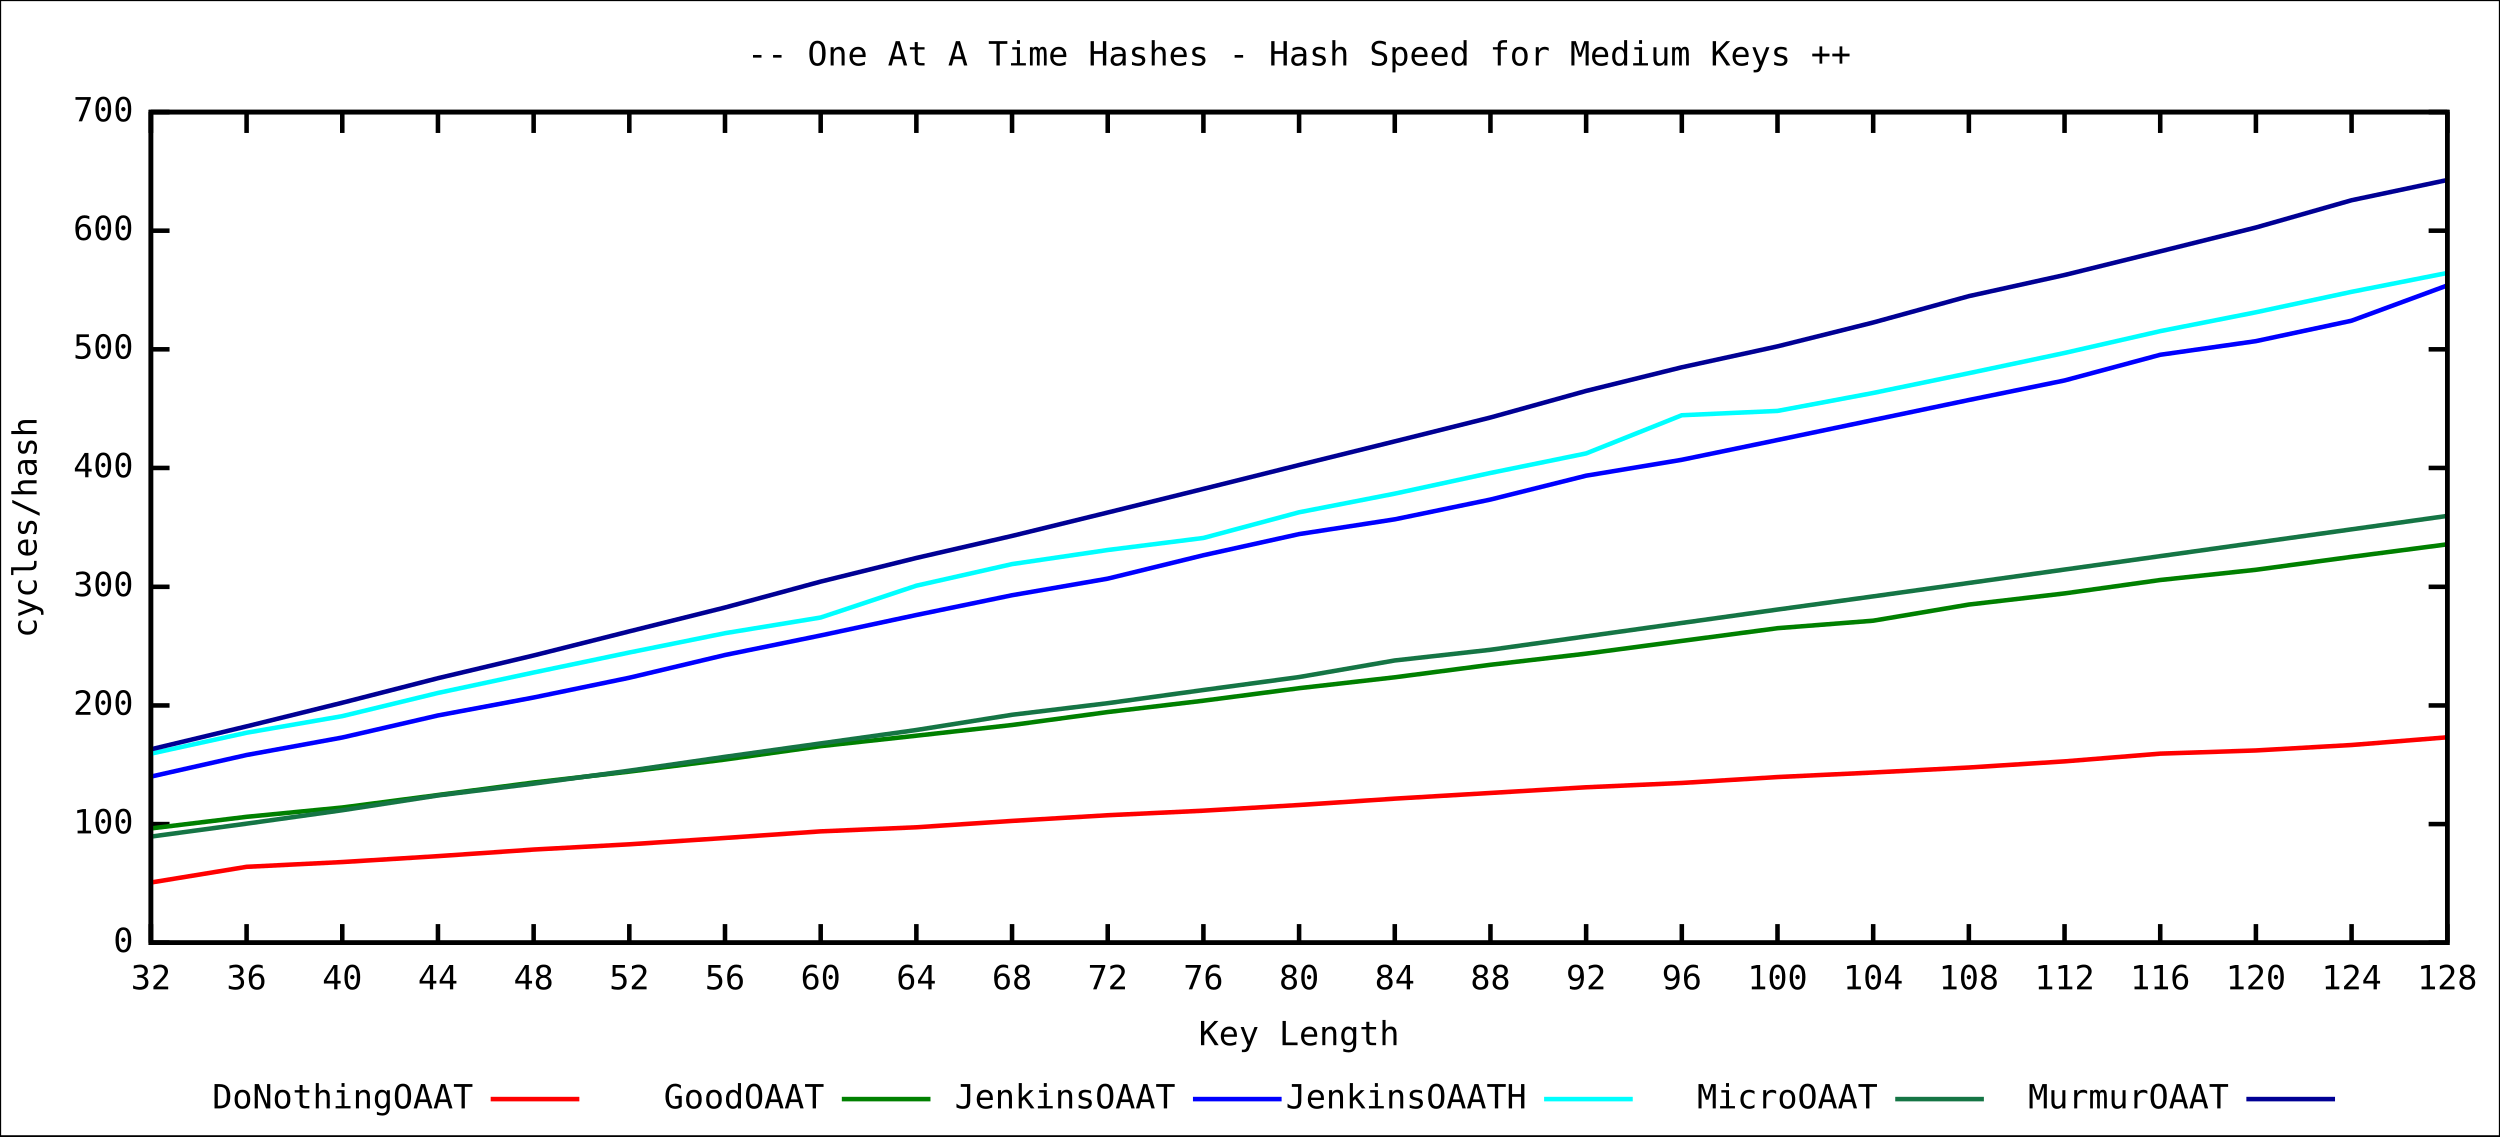
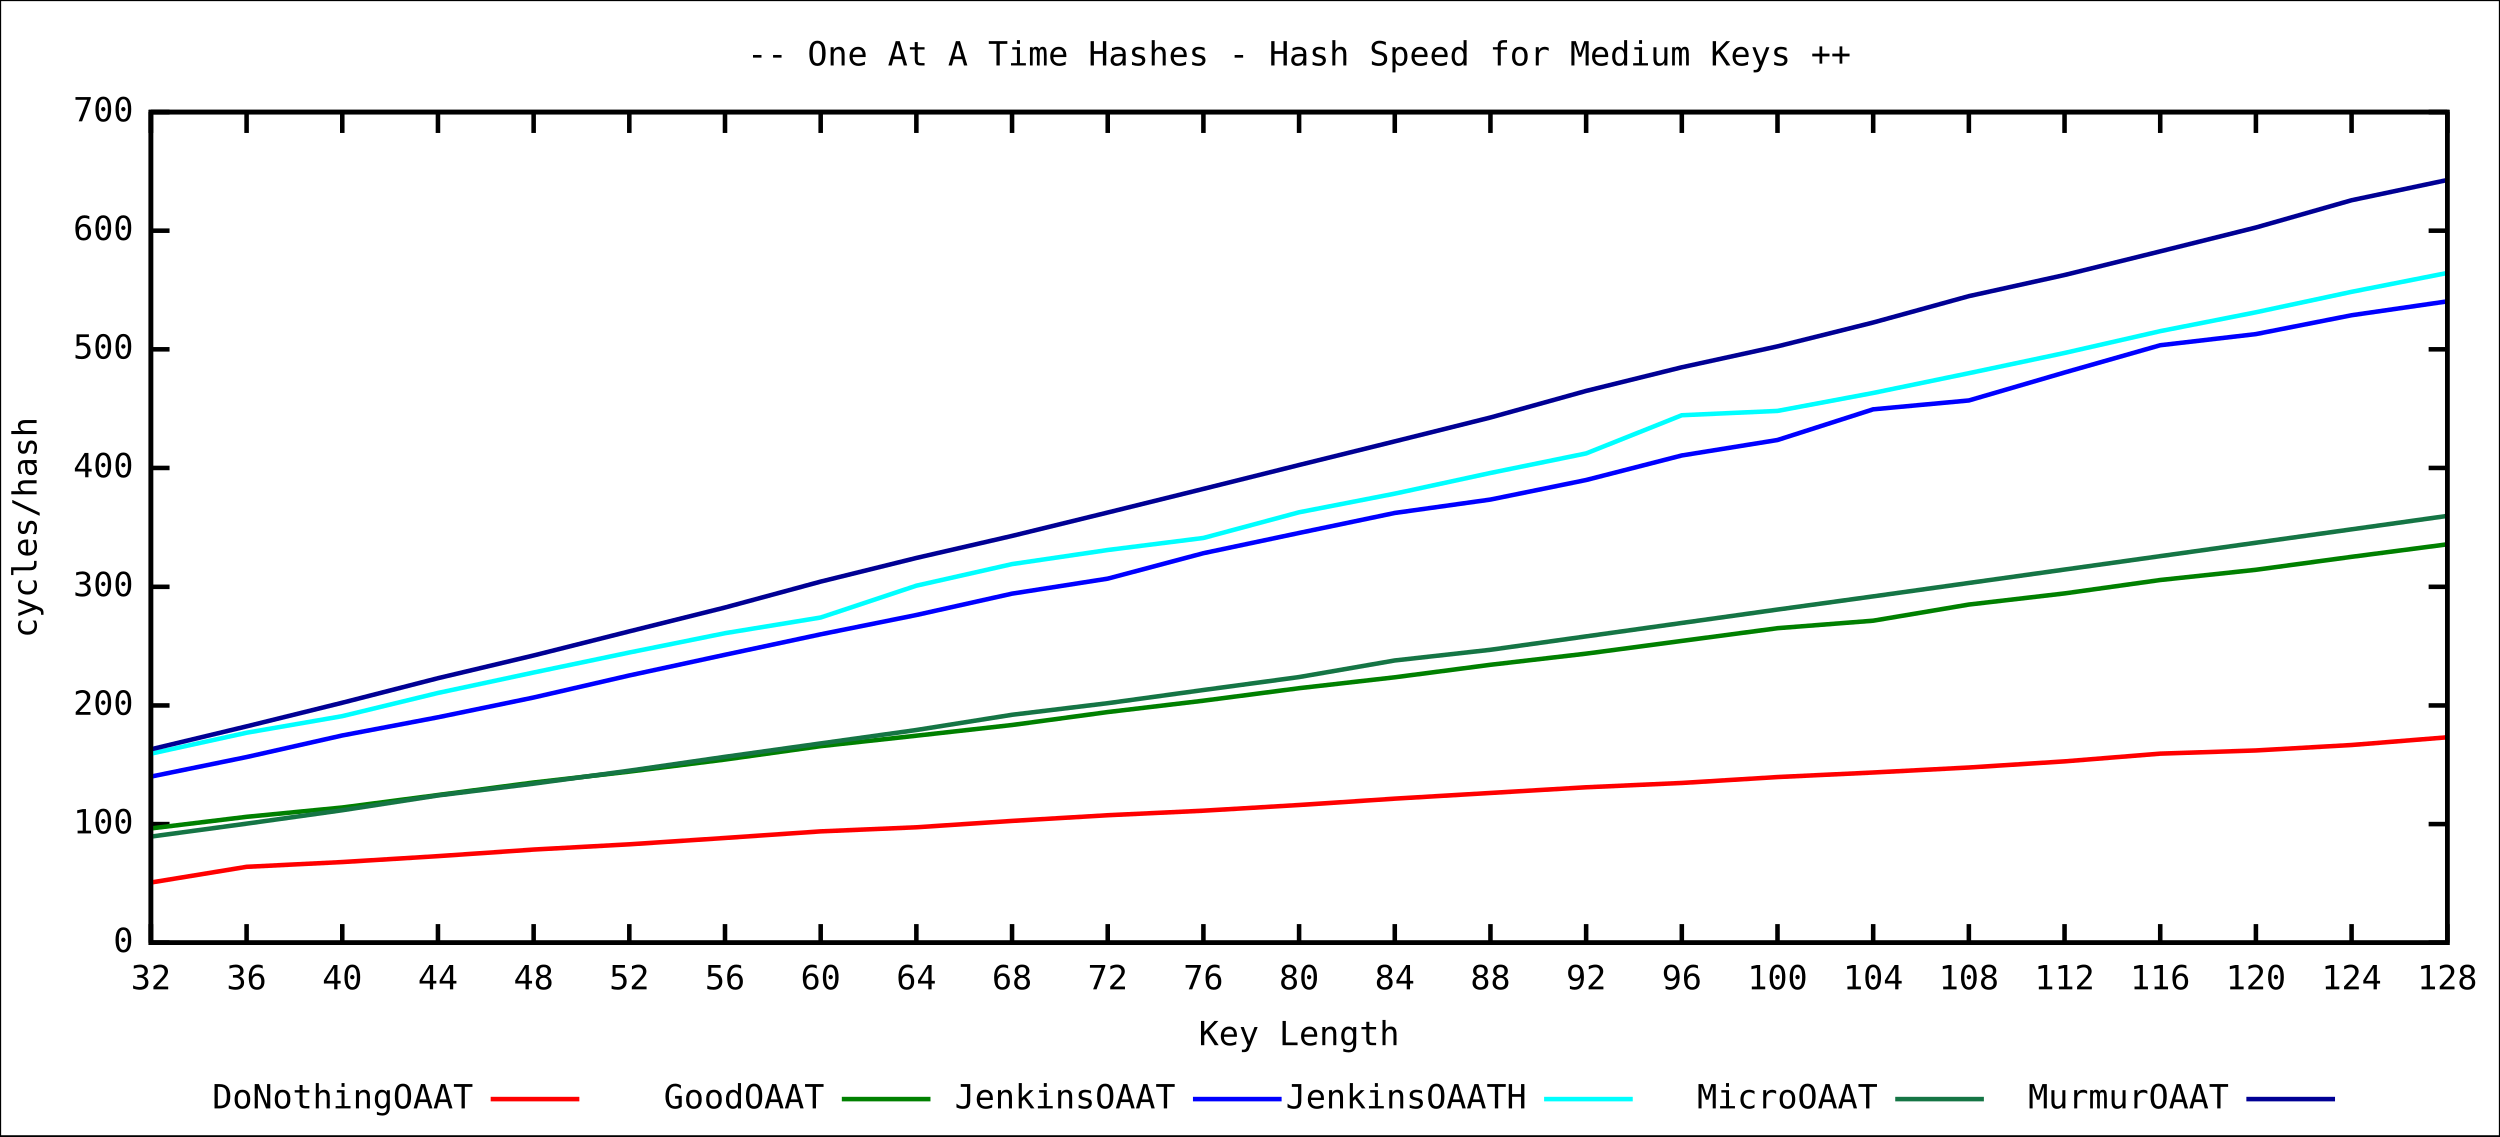
<svg xmlns="http://www.w3.org/2000/svg" xmlns:xlink="http://www.w3.org/1999/xlink" width="1100" height="500" viewBox="0 0 1100 500">
  <rect x="0" y="0" width="1100" height="500" fill="#ffffff" stroke="black" stroke-width="1" />
  <g id="gnuplot_canvas">
    <defs>
      <circle id="gpDot" r="0.5" stroke-width="0.5" />
      <path id="gpPt0" stroke-width="0.244" stroke="currentColor" d="M-1,0 h2 M0,-1 v2" />
      <path id="gpPt1" stroke-width="0.244" stroke="currentColor" d="M-1,-1 L1,1 M1,-1 L-1,1" />
      <path id="gpPt2" stroke-width="0.244" stroke="currentColor" d="M-1,0 L1,0 M0,-1 L0,1 M-1,-1 L1,1 M-1,1 L1,-1" />
      <rect id="gpPt3" stroke-width="0.244" stroke="currentColor" x="-1" y="-1" width="2" height="2" />
      <rect id="gpPt4" stroke-width="0.244" stroke="currentColor" fill="currentColor" x="-1" y="-1" width="2" height="2" />
      <circle id="gpPt5" stroke-width="0.244" stroke="currentColor" cx="0" cy="0" r="1" />
      <use xlink:href="#gpPt5" id="gpPt6" fill="currentColor" stroke="none" />
      <path id="gpPt7" stroke-width="0.244" stroke="currentColor" d="M0,-1.33 L-1.33,0.67 L1.33,0.67 z" />
      <use xlink:href="#gpPt7" id="gpPt8" fill="currentColor" stroke="none" />
      <use xlink:href="#gpPt7" id="gpPt9" stroke="currentColor" transform="rotate(180)" />
      <use xlink:href="#gpPt9" id="gpPt10" fill="currentColor" stroke="none" />
      <use xlink:href="#gpPt3" id="gpPt11" stroke="currentColor" transform="rotate(45)" />
      <use xlink:href="#gpPt11" id="gpPt12" fill="currentColor" stroke="none" />
    </defs>
    <g style="fill:none; color:white; stroke:black; stroke-width:2.00; stroke-linecap:butt; stroke-linejoin:miter">
</g>
    <g style="fill:none; color:black; stroke:currentColor; stroke-width:2.00; stroke-linecap:butt; stroke-linejoin:miter">
      <path stroke="black" d="M66.4,414.8 L74.6,414.8 M1076.8,414.8 L1068.6,414.8  h0.01" />
      <g transform="translate(58.7,418.9)" style="stroke:none; fill:black; font-family:mono; font-size:11.00pt; text-anchor:end">
        <text> 0</text>
      </g>
      <path stroke="black" d="M66.4,362.6 L74.6,362.6 M1076.8,362.6 L1068.6,362.6  h0.01" />
      <g transform="translate(58.7,366.7)" style="stroke:none; fill:black; font-family:mono; font-size:11.00pt; text-anchor:end">
        <text> 100</text>
      </g>
      <path stroke="black" d="M66.4,310.4 L74.6,310.4 M1076.8,310.4 L1068.6,310.4  h0.01" />
      <g transform="translate(58.7,314.5)" style="stroke:none; fill:black; font-family:mono; font-size:11.00pt; text-anchor:end">
        <text> 200</text>
      </g>
      <path stroke="black" d="M66.4,258.2 L74.6,258.2 M1076.8,258.2 L1068.6,258.2  h0.01" />
      <g transform="translate(58.7,262.3)" style="stroke:none; fill:black; font-family:mono; font-size:11.00pt; text-anchor:end">
        <text> 300</text>
      </g>
      <path stroke="black" d="M66.4,205.9 L74.6,205.9 M1076.8,205.9 L1068.6,205.9  h0.01" />
      <g transform="translate(58.7,210.0)" style="stroke:none; fill:black; font-family:mono; font-size:11.00pt; text-anchor:end">
        <text> 400</text>
      </g>
      <path stroke="black" d="M66.4,153.7 L74.6,153.7 M1076.8,153.7 L1068.6,153.7  h0.01" />
      <g transform="translate(58.7,157.8)" style="stroke:none; fill:black; font-family:mono; font-size:11.00pt; text-anchor:end">
        <text> 500</text>
      </g>
      <path stroke="black" d="M66.4,101.5 L74.6,101.5 M1076.8,101.5 L1068.6,101.5  h0.01" />
      <g transform="translate(58.7,105.6)" style="stroke:none; fill:black; font-family:mono; font-size:11.00pt; text-anchor:end">
        <text> 600</text>
      </g>
      <path stroke="black" d="M66.4,49.3 L74.6,49.3 M1076.8,49.3 L1068.6,49.3  h0.01" />
      <g transform="translate(58.7,53.4)" style="stroke:none; fill:black; font-family:mono; font-size:11.00pt; text-anchor:end">
        <text> 700</text>
      </g>
      <path stroke="black" d="M66.4,414.8 L66.4,406.6 M66.4,49.3 L66.4,57.5  h0.01" />
      <g transform="translate(66.4,435.3)" style="stroke:none; fill:black; font-family:mono; font-size:11.00pt; text-anchor:middle">
        <text> 32</text>
      </g>
      <path stroke="black" d="M108.5,414.8 L108.5,406.6 M108.5,49.3 L108.5,57.5  h0.01" />
      <g transform="translate(108.5,435.3)" style="stroke:none; fill:black; font-family:mono; font-size:11.00pt; text-anchor:middle">
        <text> 36</text>
      </g>
      <path stroke="black" d="M150.6,414.8 L150.6,406.6 M150.6,49.3 L150.6,57.5  h0.01" />
      <g transform="translate(150.6,435.3)" style="stroke:none; fill:black; font-family:mono; font-size:11.00pt; text-anchor:middle">
        <text> 40</text>
      </g>
      <path stroke="black" d="M192.7,414.8 L192.7,406.6 M192.7,49.3 L192.7,57.5  h0.01" />
      <g transform="translate(192.7,435.3)" style="stroke:none; fill:black; font-family:mono; font-size:11.00pt; text-anchor:middle">
        <text> 44</text>
      </g>
      <path stroke="black" d="M234.8,414.8 L234.8,406.6 M234.8,49.3 L234.8,57.5  h0.01" />
      <g transform="translate(234.8,435.3)" style="stroke:none; fill:black; font-family:mono; font-size:11.00pt; text-anchor:middle">
        <text> 48</text>
      </g>
      <path stroke="black" d="M276.9,414.8 L276.9,406.6 M276.9,49.3 L276.9,57.5  h0.01" />
      <g transform="translate(276.9,435.3)" style="stroke:none; fill:black; font-family:mono; font-size:11.00pt; text-anchor:middle">
        <text> 52</text>
      </g>
      <path stroke="black" d="M319.0,414.8 L319.0,406.6 M319.0,49.3 L319.0,57.5  h0.01" />
      <g transform="translate(319.0,435.3)" style="stroke:none; fill:black; font-family:mono; font-size:11.00pt; text-anchor:middle">
        <text> 56</text>
      </g>
      <path stroke="black" d="M361.1,414.8 L361.1,406.6 M361.1,49.3 L361.1,57.5  h0.01" />
      <g transform="translate(361.1,435.3)" style="stroke:none; fill:black; font-family:mono; font-size:11.00pt; text-anchor:middle">
        <text> 60</text>
      </g>
      <path stroke="black" d="M403.2,414.8 L403.2,406.6 M403.2,49.3 L403.2,57.5  h0.01" />
      <g transform="translate(403.2,435.3)" style="stroke:none; fill:black; font-family:mono; font-size:11.00pt; text-anchor:middle">
        <text> 64</text>
      </g>
      <path stroke="black" d="M445.3,414.8 L445.3,406.6 M445.3,49.3 L445.3,57.5  h0.01" />
      <g transform="translate(445.3,435.3)" style="stroke:none; fill:black; font-family:mono; font-size:11.00pt; text-anchor:middle">
        <text> 68</text>
      </g>
      <path stroke="black" d="M487.4,414.8 L487.4,406.6 M487.4,49.3 L487.4,57.5  h0.01" />
      <g transform="translate(487.4,435.3)" style="stroke:none; fill:black; font-family:mono; font-size:11.00pt; text-anchor:middle">
        <text> 72</text>
      </g>
      <path stroke="black" d="M529.5,414.8 L529.5,406.6 M529.5,49.3 L529.5,57.5  h0.01" />
      <g transform="translate(529.5,435.3)" style="stroke:none; fill:black; font-family:mono; font-size:11.00pt; text-anchor:middle">
        <text> 76</text>
      </g>
      <path stroke="black" d="M571.6,414.8 L571.6,406.6 M571.6,49.3 L571.6,57.5  h0.01" />
      <g transform="translate(571.6,435.3)" style="stroke:none; fill:black; font-family:mono; font-size:11.00pt; text-anchor:middle">
        <text> 80</text>
      </g>
      <path stroke="black" d="M613.7,414.8 L613.7,406.6 M613.7,49.3 L613.7,57.5  h0.01" />
      <g transform="translate(613.7,435.3)" style="stroke:none; fill:black; font-family:mono; font-size:11.00pt; text-anchor:middle">
        <text> 84</text>
      </g>
      <path stroke="black" d="M655.8,414.8 L655.8,406.6 M655.8,49.3 L655.8,57.5  h0.01" />
      <g transform="translate(655.8,435.3)" style="stroke:none; fill:black; font-family:mono; font-size:11.00pt; text-anchor:middle">
        <text> 88</text>
      </g>
      <path stroke="black" d="M697.9,414.8 L697.9,406.6 M697.9,49.3 L697.9,57.5  h0.01" />
      <g transform="translate(697.9,435.3)" style="stroke:none; fill:black; font-family:mono; font-size:11.00pt; text-anchor:middle">
        <text> 92</text>
      </g>
      <path stroke="black" d="M740.0,414.8 L740.0,406.6 M740.0,49.3 L740.0,57.5  h0.01" />
      <g transform="translate(740.0,435.3)" style="stroke:none; fill:black; font-family:mono; font-size:11.00pt; text-anchor:middle">
        <text> 96</text>
      </g>
      <path stroke="black" d="M782.1,414.8 L782.1,406.6 M782.1,49.3 L782.1,57.5  h0.01" />
      <g transform="translate(782.1,435.3)" style="stroke:none; fill:black; font-family:mono; font-size:11.00pt; text-anchor:middle">
        <text> 100</text>
      </g>
      <path stroke="black" d="M824.2,414.8 L824.2,406.6 M824.2,49.3 L824.2,57.5  h0.01" />
      <g transform="translate(824.2,435.3)" style="stroke:none; fill:black; font-family:mono; font-size:11.00pt; text-anchor:middle">
        <text> 104</text>
      </g>
      <path stroke="black" d="M866.3,414.8 L866.3,406.6 M866.3,49.3 L866.3,57.5  h0.01" />
      <g transform="translate(866.3,435.3)" style="stroke:none; fill:black; font-family:mono; font-size:11.00pt; text-anchor:middle">
        <text> 108</text>
      </g>
      <path stroke="black" d="M908.4,414.8 L908.4,406.6 M908.4,49.3 L908.4,57.5  h0.01" />
      <g transform="translate(908.4,435.3)" style="stroke:none; fill:black; font-family:mono; font-size:11.00pt; text-anchor:middle">
        <text> 112</text>
      </g>
      <path stroke="black" d="M950.5,414.8 L950.5,406.6 M950.5,49.3 L950.5,57.5  h0.01" />
      <g transform="translate(950.5,435.3)" style="stroke:none; fill:black; font-family:mono; font-size:11.00pt; text-anchor:middle">
        <text> 116</text>
      </g>
      <path stroke="black" d="M992.6,414.8 L992.6,406.6 M992.6,49.3 L992.6,57.5  h0.01" />
      <g transform="translate(992.6,435.3)" style="stroke:none; fill:black; font-family:mono; font-size:11.00pt; text-anchor:middle">
        <text> 120</text>
      </g>
      <path stroke="black" d="M1034.7,414.8 L1034.7,406.6 M1034.7,49.3 L1034.7,57.5  h0.01" />
      <g transform="translate(1034.7,435.3)" style="stroke:none; fill:black; font-family:mono; font-size:11.00pt; text-anchor:middle">
        <text> 124</text>
      </g>
      <path stroke="black" d="M1076.8,414.8 L1076.8,406.6 M1076.8,49.3 L1076.8,57.5  h0.01" />
      <g transform="translate(1076.8,435.3)" style="stroke:none; fill:black; font-family:mono; font-size:11.00pt; text-anchor:middle">
        <text> 128</text>
      </g>
      <path stroke="black" d="M66.4,49.3 L66.4,414.8 L1076.8,414.8 L1076.8,49.3 L66.4,49.3 Z  h0.01" />
      <g transform="translate(16.1,232.1) rotate(270)" style="stroke:none; fill:black; font-family:mono; font-size:11.00pt; text-anchor:middle">
        <text>cycles/hash</text>
      </g>
      <g transform="translate(571.6,459.9)" style="stroke:none; fill:black; font-family:mono; font-size:11.00pt; text-anchor:middle">
        <text>Key Length</text>
      </g>
      <g transform="translate(571.6,28.8)" style="stroke:none; fill:black; font-family:mono; font-size:11.00pt; text-anchor:middle">
        <text>
          <a href="One_At_A_Time_Hashes.short.svg">--</a> One At A Time Hashes - Hash Speed for Medium Keys <a href="One_At_A_Time_Hashes.long.svg">++</a>
        </text>
      </g>
    </g>
    <g id="DoNothingOAAT">
      <g style="fill:none; color:red; stroke:currentColor; stroke-width:2.00; stroke-linecap:butt; stroke-linejoin:miter">
        <g visibility="visible">
          <g transform="translate(208.2,487.7)" style="stroke:none; fill:black; font-family:mono; font-size:11.00pt; text-anchor:end">
            <text>DoNothingOAAT</text>
          </g>
          <path d="M215.9,483.6 L254.9,483.6  h0.01" />
        </g>
        <path d="M66.4,388.3 L108.5,381.4 L150.6,379.3 L192.7,376.7 L234.8,373.8 L276.9,371.5 L319.0,368.7 L361.1,365.8    L403.2,364.0 L445.3,361.2 L487.4,358.7 L529.5,356.7 L571.6,354.2 L613.7,351.4 L655.8,348.9 L697.9,346.4    L740.0,344.5 L782.1,341.9 L824.2,339.9 L866.3,337.7 L908.4,335.0 L950.5,331.6 L992.6,330.2 L1034.7,327.8    L1076.8,324.4  h0.01" />
      </g>
    </g>
    <g id="GoodOAAT">
      <g style="fill:none; color:green; stroke:currentColor; stroke-width:2.00; stroke-linecap:butt; stroke-linejoin:miter">
        <g visibility="visible">
          <g transform="translate(362.7,487.7)" style="stroke:none; fill:black; font-family:mono; font-size:11.00pt; text-anchor:end">
            <text>GoodOAAT</text>
          </g>
          <path d="M370.4,483.6 L409.4,483.6  h0.01" />
        </g>
        <path d="M66.4,364.5 L108.5,359.4 L150.6,355.3 L192.7,349.8 L234.8,344.3 L276.9,339.5 L319.0,334.2 L361.1,328.3    L403.2,323.7 L445.3,319.0 L487.4,313.3 L529.5,308.3 L571.6,302.8 L613.7,298.0 L655.8,292.5 L697.9,287.6    L740.0,282.0 L782.1,276.4 L824.2,273.1 L866.3,266.0 L908.4,261.1 L950.5,255.2 L992.6,250.7 L1034.7,245.0    L1076.8,239.5  h0.01" />
      </g>
    </g>
    <g id="JenkinsOAAT">
      <g style="fill:none; color:blue; stroke:currentColor; stroke-width:2.00; stroke-linecap:butt; stroke-linejoin:miter">
        <g visibility="visible">
          <g transform="translate(517.2,487.7)" style="stroke:none; fill:black; font-family:mono; font-size:11.00pt; text-anchor:end">
            <text>JenkinsOAAT</text>
          </g>
          <path d="M524.9,483.6 L563.9,483.6  h0.01" />
        </g>
-         <path d="M66.4,341.7 L108.5,332.2 L150.6,324.5 L192.7,314.8 L234.8,306.9 L276.9,298.2 L319.0,288.2 L361.1,279.6    L403.2,270.6 L445.3,261.9 L487.4,254.6 L529.5,244.3 L571.6,235.0 L613.7,228.5 L655.8,219.8 L697.9,209.3    L740.0,202.3 L782.1,193.6 L824.2,184.8 L866.3,176.0 L908.4,167.4 L950.5,156.1 L992.6,150.1 L1034.7,141.1    L1076.8,125.6  h0.01" />
+         <path d="M66.4,341.7 L108.5,333.1 L150.6,323.6 L192.7,315.6 L234.8,306.9 L276.9,297.2 L319.0,288.1 L361.1,279.1    L403.2,270.6 L445.3,261.2 L487.4,254.6 L529.5,243.4 L571.6,234.5 L613.7,225.7 L655.8,219.8 L697.9,211.2    L740.0,200.4 L782.1,193.6 L824.2,180.1 L866.3,176.2 L908.4,163.9 L950.5,151.9 L992.6,147.0 L1034.7,138.7    L1076.8,132.6  h0.01" />
      </g>
    </g>
    <g id="JenkinsOAATH">
      <g style="fill:none; color:cyan; stroke:currentColor; stroke-width:2.00; stroke-linecap:butt; stroke-linejoin:miter">
        <g visibility="visible">
          <g transform="translate(671.7,487.7)" style="stroke:none; fill:black; font-family:mono; font-size:11.00pt; text-anchor:end">
            <text>JenkinsOAATH</text>
          </g>
          <path d="M679.4,483.6 L718.4,483.6  h0.01" />
        </g>
        <path d="M66.4,331.6 L108.5,322.4 L150.6,315.1 L192.7,304.9 L234.8,295.9 L276.9,287.1 L319.0,278.6 L361.1,271.7    L403.2,257.7 L445.3,248.2 L487.4,242.0 L529.5,236.7 L571.6,225.4 L613.7,217.2 L655.8,208.1 L697.9,199.5    L740.0,182.7 L782.1,180.8 L824.2,172.9 L866.3,164.2 L908.4,155.3 L950.5,145.7 L992.6,137.4 L1034.7,128.4    L1076.8,120.1  h0.01" />
      </g>
    </g>
    <g id="MicroOAAT">
      <g style="fill:none; color:#157545; stroke:currentColor; stroke-width:2.00; stroke-linecap:butt; stroke-linejoin:miter">
        <g visibility="visible">
          <g transform="translate(826.2,487.7)" style="stroke:none; fill:black; font-family:mono; font-size:11.00pt; text-anchor:end">
            <text>MicroOAAT</text>
          </g>
          <path d="M833.9,483.6 L872.9,483.6  h0.01" />
        </g>
        <path d="M66.4,368.1 L108.5,362.4 L150.6,356.5 L192.7,350.0 L234.8,344.8 L276.9,339.1 L319.0,333.0 L361.1,327.1    L403.2,321.2 L445.3,314.5 L487.4,309.4 L529.5,303.6 L571.6,297.9 L613.7,290.6 L655.8,285.9 L697.9,280.0    L740.0,274.1 L782.1,268.2 L824.2,262.4 L866.3,256.5 L908.4,250.6 L950.5,244.7 L992.6,238.8 L1034.7,232.9    L1076.8,227.0  h0.01" />
      </g>
    </g>
    <g id="MurmurOAAT">
      <g style="fill:none; color:#000094; stroke:currentColor; stroke-width:2.00; stroke-linecap:butt; stroke-linejoin:miter">
        <g visibility="visible">
          <g transform="translate(980.7,487.7)" style="stroke:none; fill:black; font-family:mono; font-size:11.00pt; text-anchor:end">
            <text>MurmurOAAT</text>
          </g>
          <path d="M988.4,483.6 L1027.4,483.6  h0.01" />
        </g>
        <path d="M66.4,329.7 L108.5,319.6 L150.6,309.2 L192.7,298.4 L234.8,288.4 L276.9,277.8 L319.0,267.3 L361.1,255.9    L403.2,245.5 L445.3,235.8 L487.4,225.5 L529.5,215.1 L571.6,204.6 L613.7,194.2 L655.8,183.7 L697.9,172.0    L740.0,161.6 L782.1,152.4 L824.2,141.9 L866.3,130.3 L908.4,121.0 L950.5,110.6 L992.6,100.1 L1034.7,88.1    L1076.8,79.2  h0.01" />
      </g>
    </g>
    <g style="fill:none; color:black; stroke:currentColor; stroke-width:2.00; stroke-linecap:butt; stroke-linejoin:miter">
      <path stroke="black" d="M66.4,49.3 L66.4,414.8 L1076.8,414.8 L1076.8,49.3 L66.4,49.3 Z  h0.01" />
    </g>
  </g>
  <text id="coord_text" text-anchor="start" pointer-events="none" font-size="12" font-family="Arial" visibility="hidden"> </text>
</svg>
